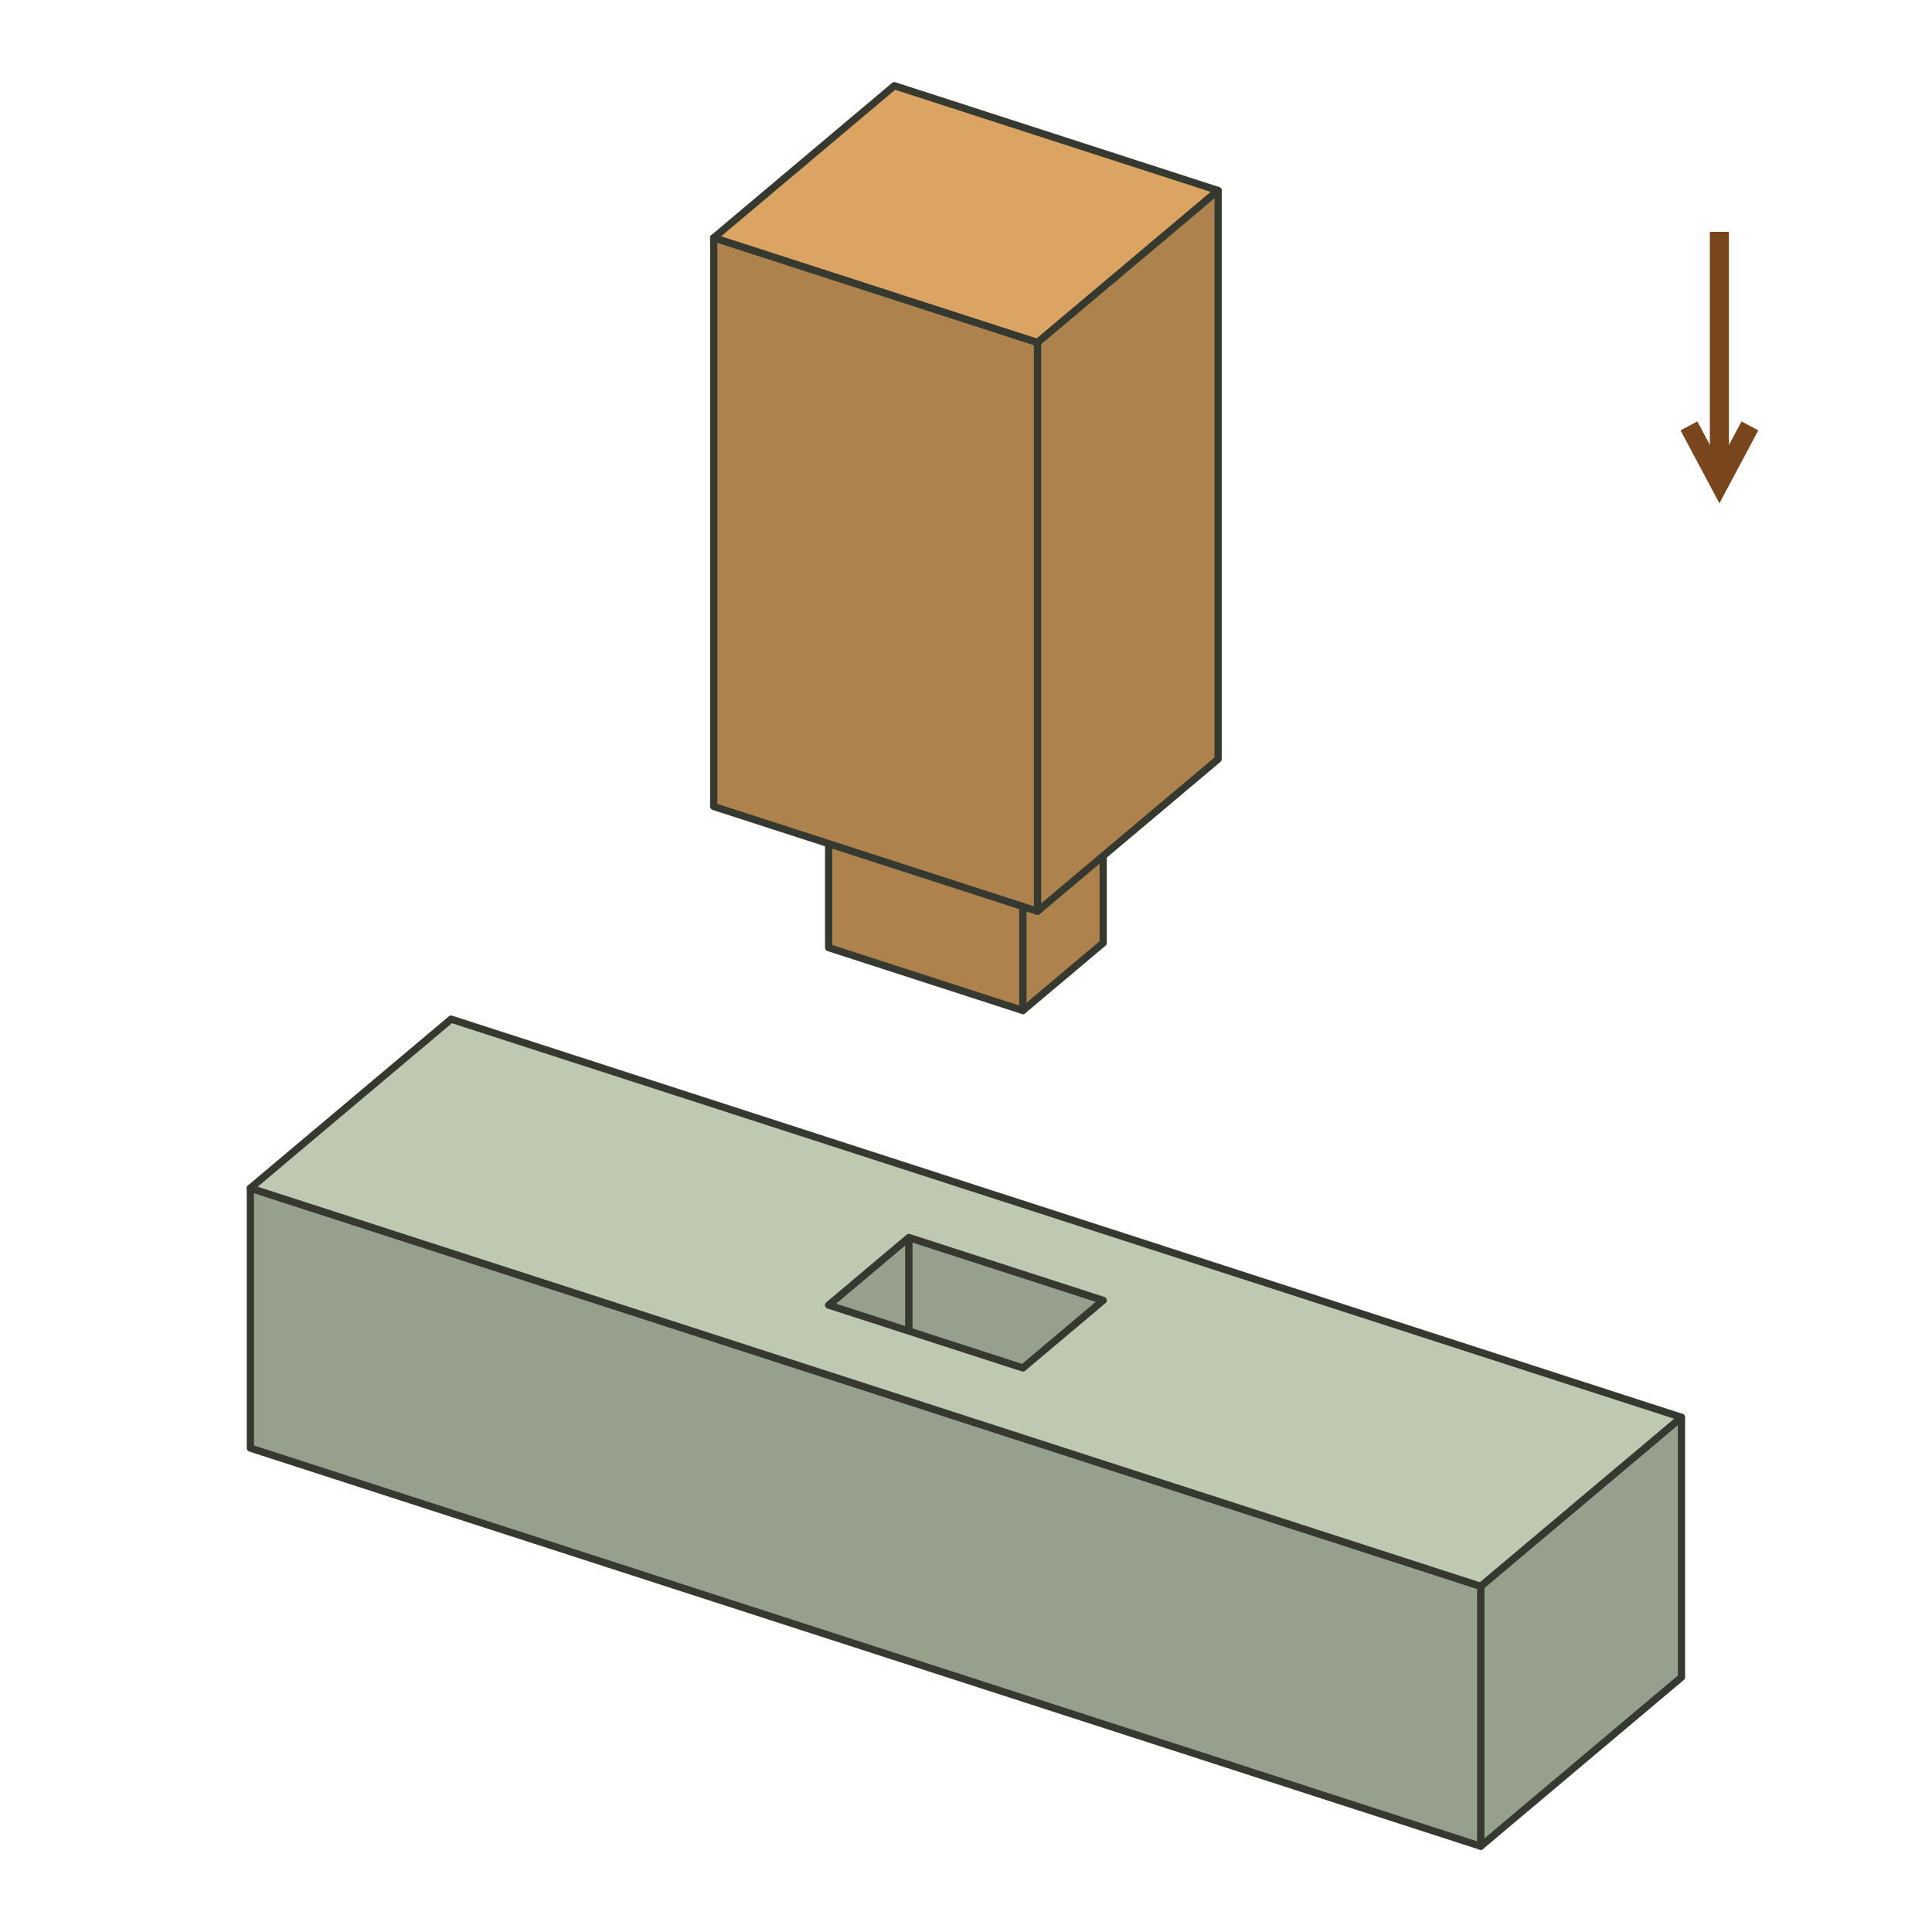
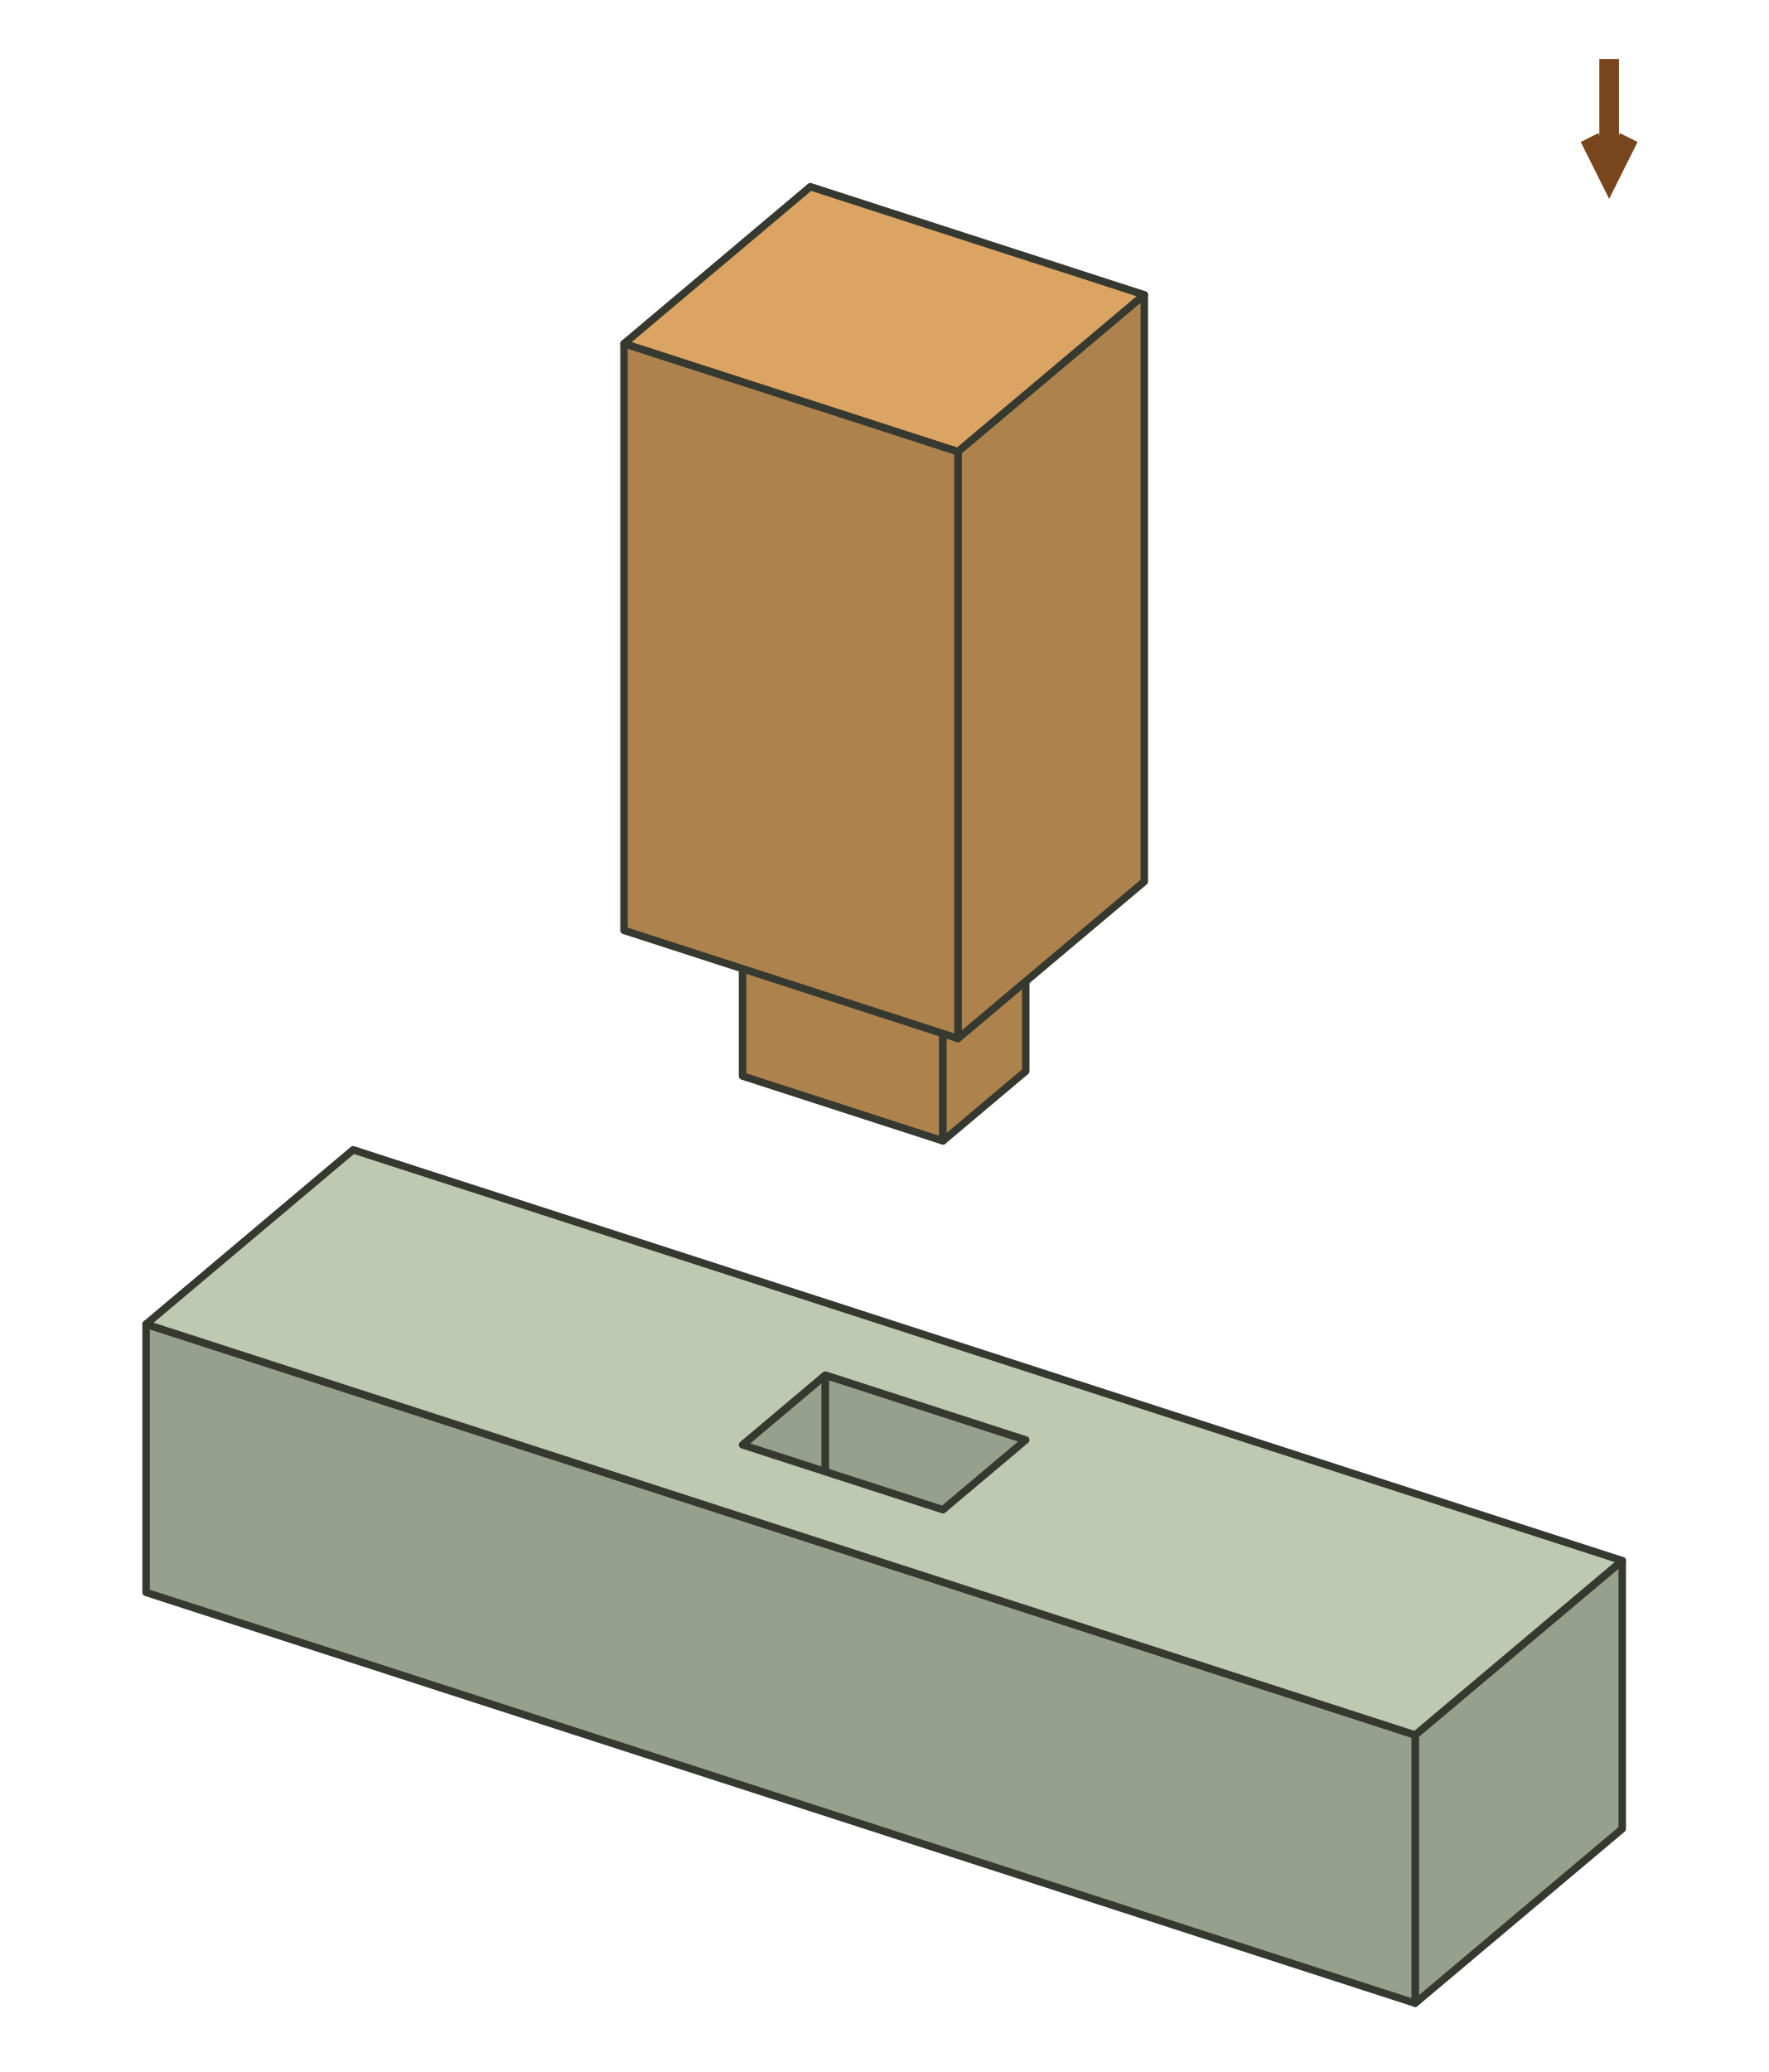
- <svg xmlns="http://www.w3.org/2000/svg" viewBox="-50.71 -82.04 101.43 101.43" role="img">
-   <path d="M2.992,-0.840 L7.207,-4.389 L-2.992,-7.690 L-7.207,-4.141 Z" fill="#bfc9b2" fill-rule="evenodd" stroke="#35392f" stroke-width=".38" stroke-linejoin="round" />
-   <path d="M-7.207,-4.141 L-2.992,-7.690 L-2.992,-17.072 L-7.207,-13.523 Z" fill="#979f8d" fill-rule="evenodd" stroke="#35392f" stroke-width=".38" stroke-linejoin="round" />
-   <path d="M-2.992,-7.690 L7.207,-4.389 L7.207,-13.772 L-2.992,-17.072 Z" fill="#979f8d" fill-rule="evenodd" stroke="#35392f" stroke-width=".38" stroke-linejoin="round" />
-   <path d="M27.027,1.240 L27.027,14.888 L37.566,6.015 L37.566,-7.632 Z" fill="#979f8d" fill-rule="evenodd" stroke="#35392f" stroke-width=".38" stroke-linejoin="round" />
-   <path d="M-7.207,-32.289 L2.992,-28.988 L2.992,-37.518 L-7.207,-40.818 Z" fill="#ad824d" fill-rule="evenodd" stroke="#35392f" stroke-width=".38" stroke-linejoin="round" />
-   <path d="M2.992,-37.518 L2.992,-28.988 L7.207,-32.537 L7.207,-41.067 Z" fill="#ad824d" fill-rule="evenodd" stroke="#35392f" stroke-width=".38" stroke-linejoin="round" />
-   <path d="M-13.241,-69.554 L3.757,-64.054 L13.241,-72.039 L-3.757,-77.540 Z" fill="#dba462" fill-rule="evenodd" stroke="#35392f" stroke-width=".38" stroke-linejoin="round" />
-   <path d="M-37.566,-6.015 L27.027,14.888 L27.027,1.240 L-37.566,-19.663 Z" fill="#979f8d" fill-rule="evenodd" stroke="#35392f" stroke-width=".38" stroke-linejoin="round" />
-   <path d="M-37.566,-19.663 L27.027,1.240 L37.566,-7.632 L-27.027,-28.535 Z M-7.207,-13.523 L-2.992,-17.072 L7.207,-13.772 L2.992,-10.223 Z" fill="#bfc9b2" fill-rule="evenodd" stroke="#35392f" stroke-width=".38" stroke-linejoin="round" />
-   <path d="M3.757,-64.054 L3.757,-34.200 L13.241,-42.185 L13.241,-72.039 Z" fill="#ad824d" fill-rule="evenodd" stroke="#35392f" stroke-width=".38" stroke-linejoin="round" />
-   <path d="M-13.241,-39.700 L3.757,-34.200 L3.757,-64.054 L-13.241,-69.554 Z" fill="#ad824d" fill-rule="evenodd" stroke="#35392f" stroke-width=".38" stroke-linejoin="round" />
-   <g stroke="#79451d" fill="none" stroke-width="1">
-     <path d="M39.557 -69.868 L39.557 -56.683" />
-     <polyline points="37.96,-59.68 39.56,-56.68 41.16,-59.68" />
+ <svg xmlns="http://www.w3.org/2000/svg" role="img" viewBox="-45.000 -87.040 90.000 105.428">
+   <path d="M2.992,-0.840 L7.207,-4.389 L-2.992,-7.690 L-7.207,-4.141 Z" fill="#bfc9b2" fill-rule="evenodd" stroke="#35392f" stroke-linejoin="round" stroke-width=".38" />
+   <path d="M-7.207,-4.141 L-2.992,-7.690 L-2.992,-17.072 L-7.207,-13.523 Z" fill="#979f8d" fill-rule="evenodd" stroke="#35392f" stroke-linejoin="round" stroke-width=".38" />
+   <path d="M-2.992,-7.690 L7.207,-4.389 L7.207,-13.772 L-2.992,-17.072 Z" fill="#979f8d" fill-rule="evenodd" stroke="#35392f" stroke-linejoin="round" stroke-width=".38" />
+   <path d="M27.027,1.240 L27.027,14.888 L37.566,6.015 L37.566,-7.632 Z" fill="#979f8d" fill-rule="evenodd" stroke="#35392f" stroke-linejoin="round" stroke-width=".38" />
+   <path d="M-7.207,-32.289 L2.992,-28.988 L2.992,-37.518 L-7.207,-40.818 Z" fill="#ad824d" fill-rule="evenodd" stroke="#35392f" stroke-linejoin="round" stroke-width=".38" />
+   <path d="M2.992,-37.518 L2.992,-28.988 L7.207,-32.537 L7.207,-41.067 Z" fill="#ad824d" fill-rule="evenodd" stroke="#35392f" stroke-linejoin="round" stroke-width=".38" />
+   <path d="M-13.241,-69.554 L3.757,-64.054 L13.241,-72.039 L-3.757,-77.540 Z" fill="#dba462" fill-rule="evenodd" stroke="#35392f" stroke-linejoin="round" stroke-width=".38" />
+   <path d="M-37.566,-6.015 L27.027,14.888 L27.027,1.240 L-37.566,-19.663 Z" fill="#979f8d" fill-rule="evenodd" stroke="#35392f" stroke-linejoin="round" stroke-width=".38" />
+   <path d="M-37.566,-19.663 L27.027,1.240 L37.566,-7.632 L-27.027,-28.535 Z M-7.207,-13.523 L-2.992,-17.072 L7.207,-13.772 L2.992,-10.223 Z" fill="#bfc9b2" fill-rule="evenodd" stroke="#35392f" stroke-linejoin="round" stroke-width=".38" />
+   <path d="M3.757,-64.054 L3.757,-34.200 L13.241,-42.185 L13.241,-72.039 Z" fill="#ad824d" fill-rule="evenodd" stroke="#35392f" stroke-linejoin="round" stroke-width=".38" />
+   <path d="M-13.241,-39.700 L3.757,-34.200 L3.757,-64.054 L-13.241,-69.554 Z" fill="#ad824d" fill-rule="evenodd" stroke="#35392f" stroke-linejoin="round" stroke-width=".38" />
+   <g fill="none" stroke="#79451d" stroke-width="1">
+     <path d="M36.90 -84.04 L36.90 -78.04" />
+     <polyline points="35.90,-80.04 36.90,-78.04 37.90,-80.04" />
  </g>
</svg>
